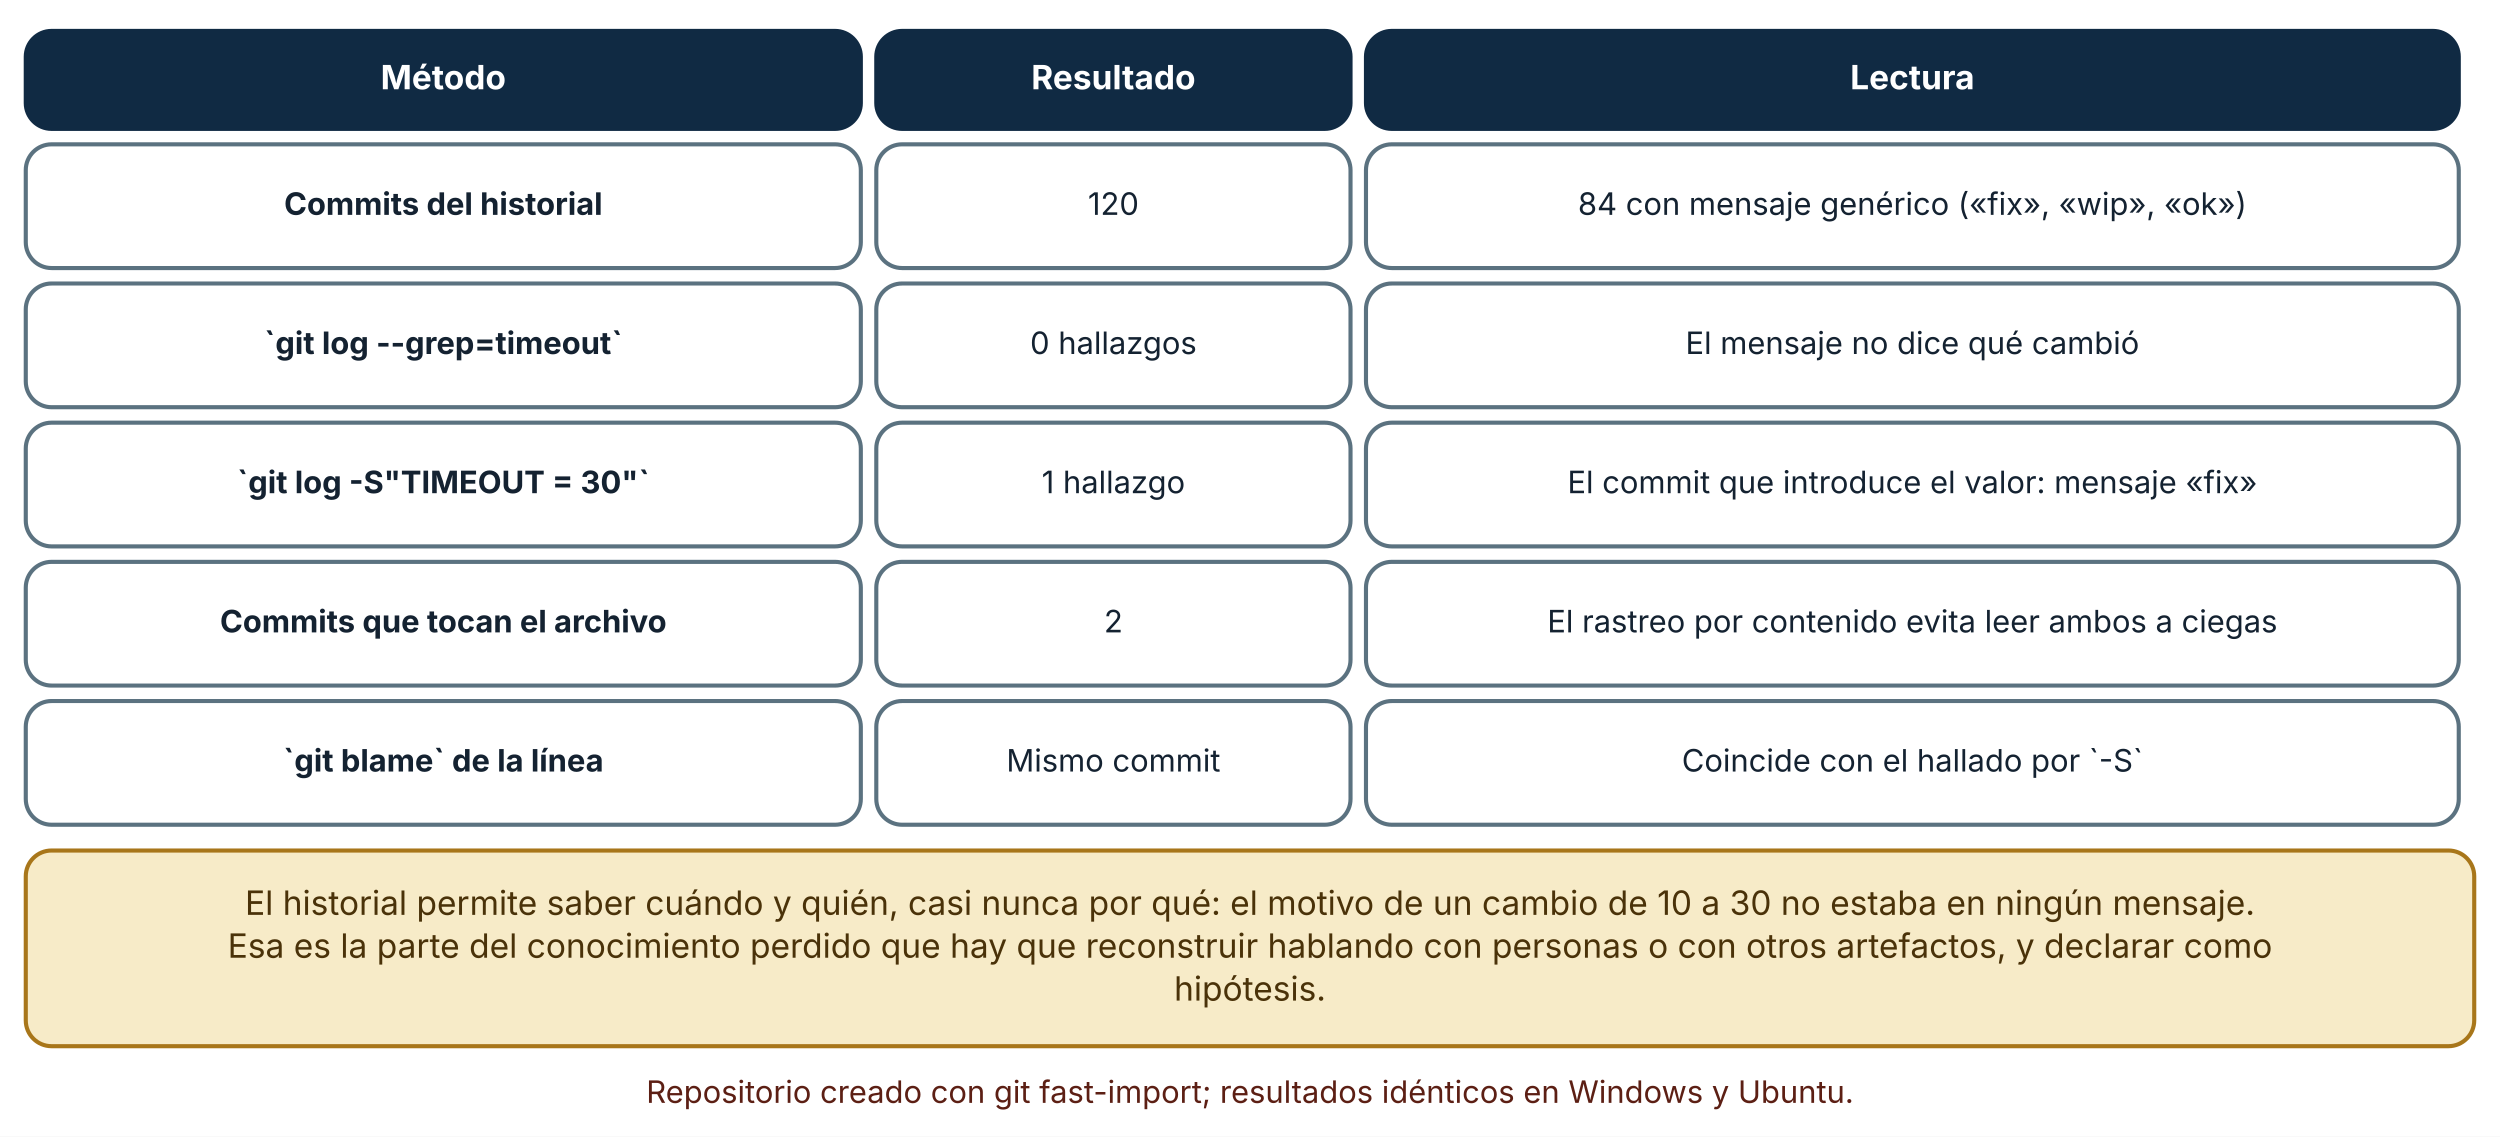
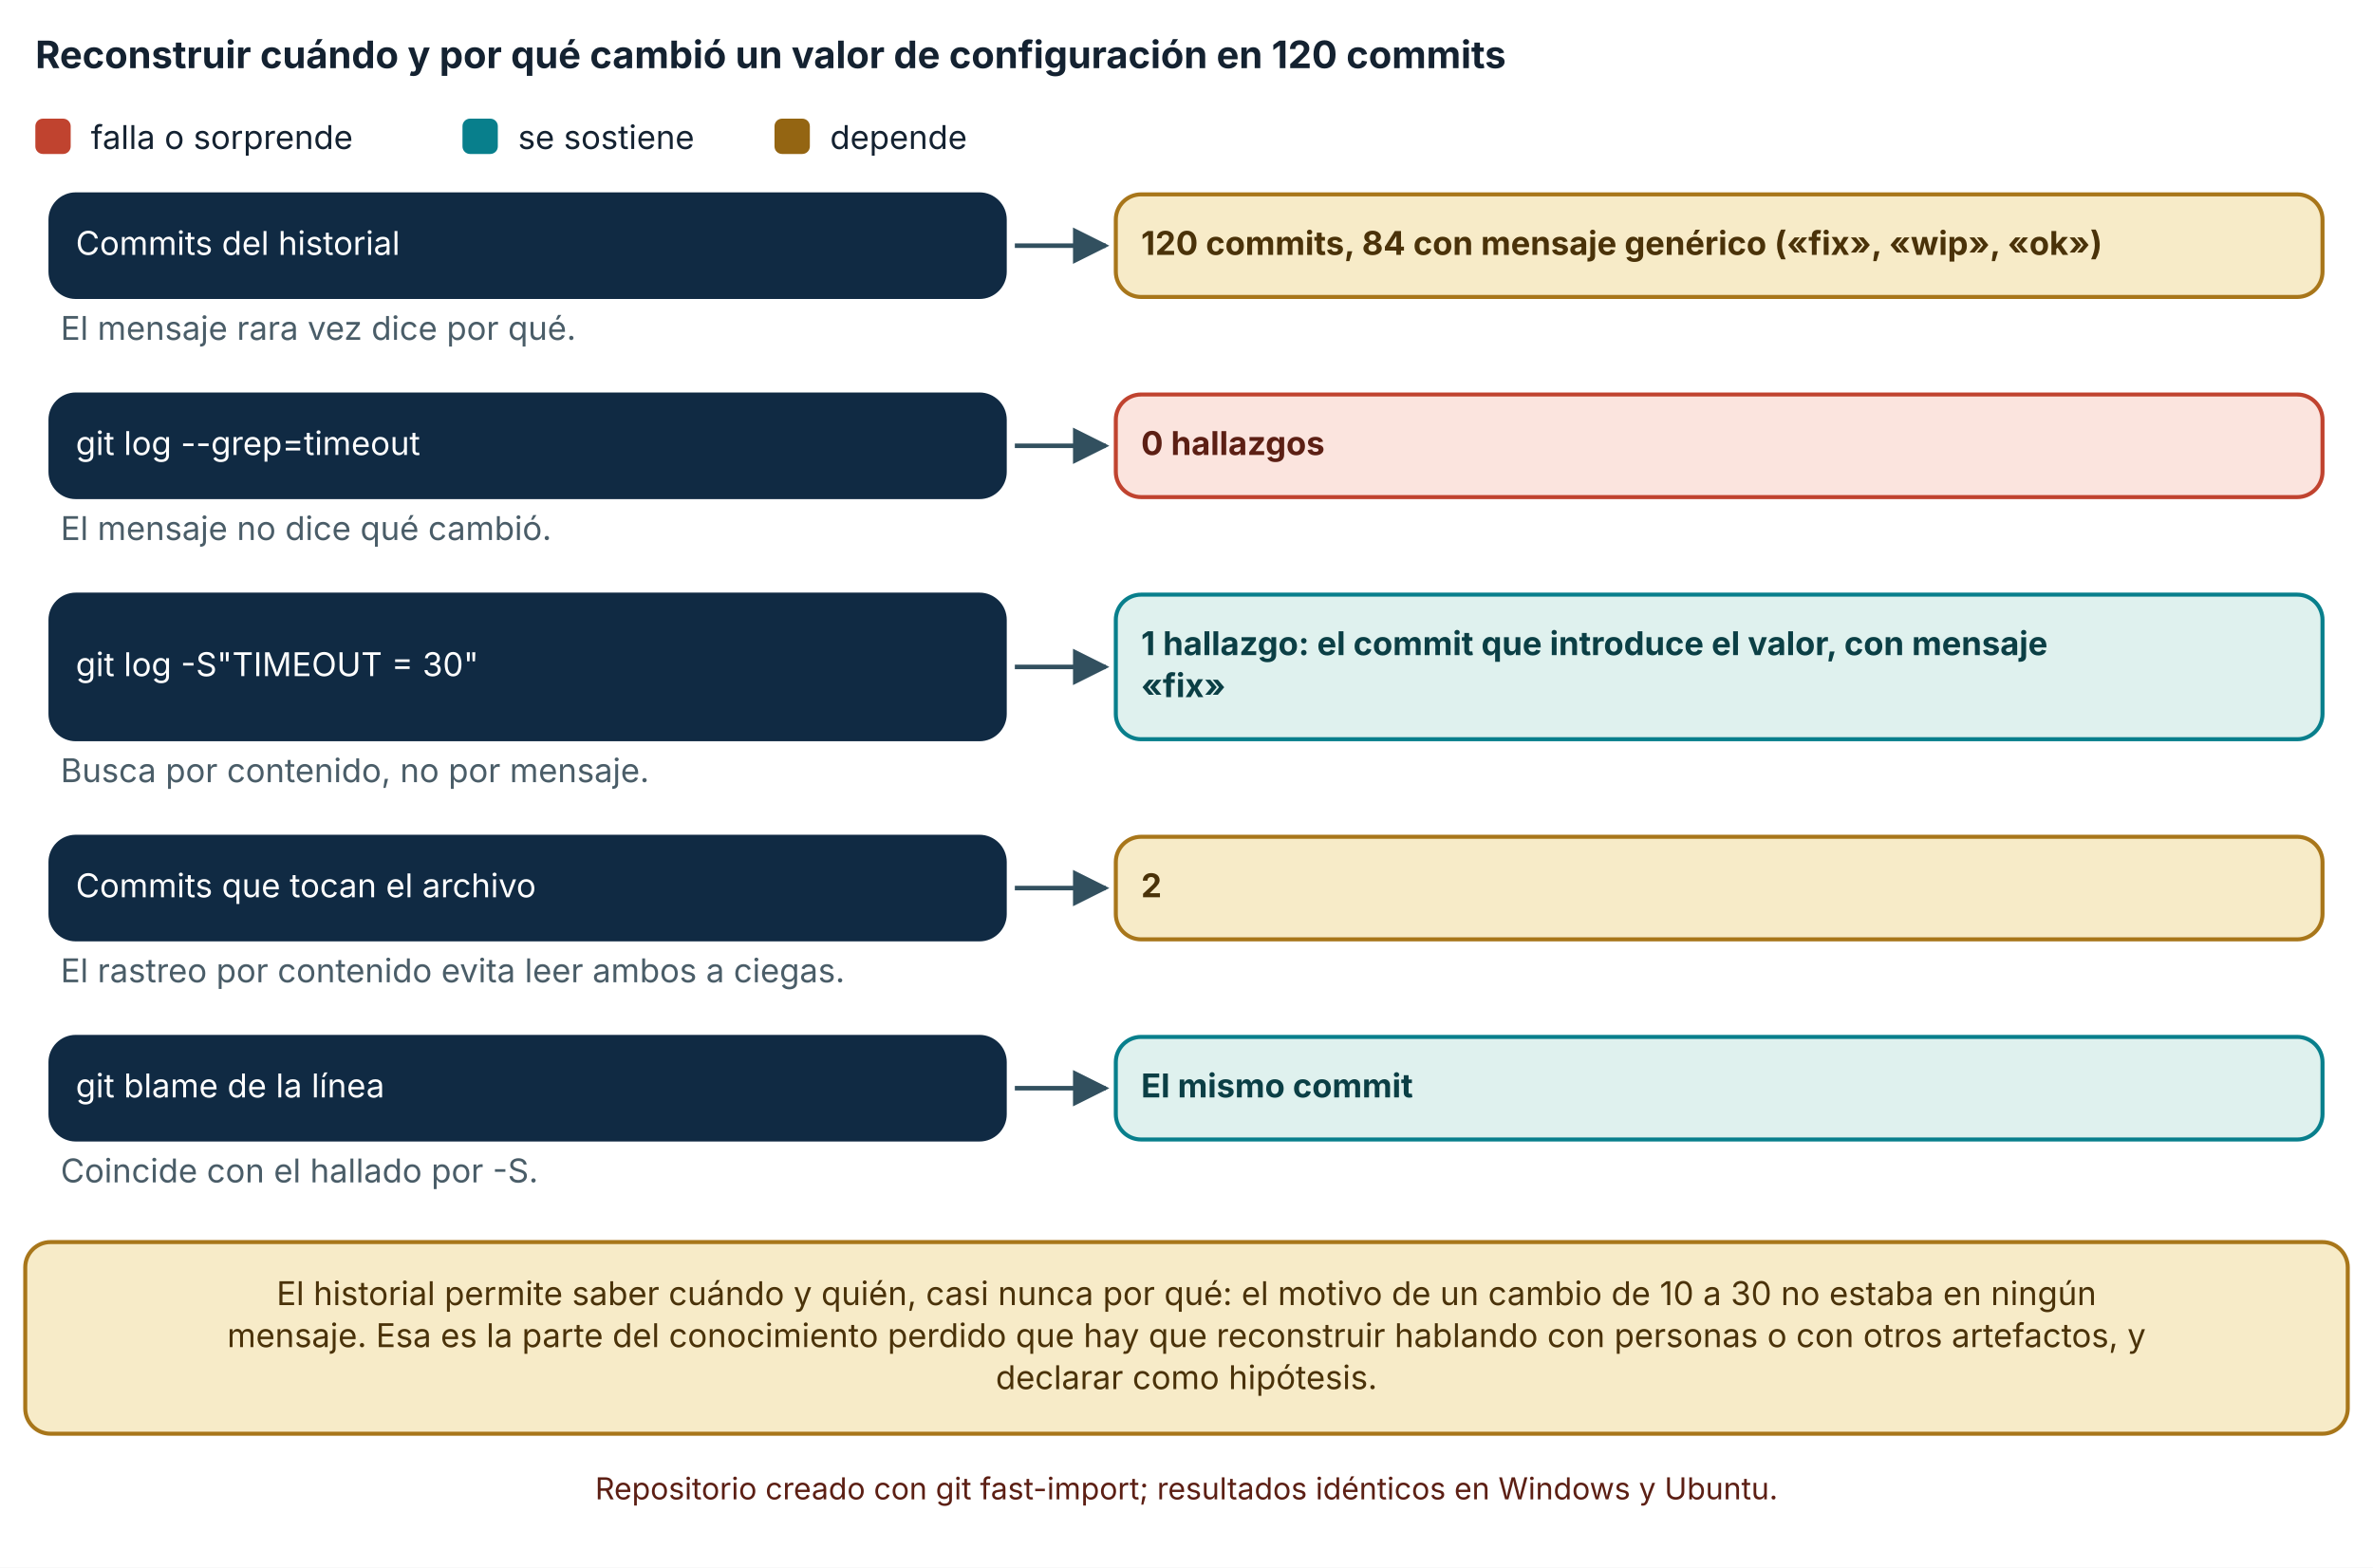
- <svg xmlns="http://www.w3.org/2000/svg" viewBox="0 0 970 441" width="970" height="441" role="img" aria-labelledby="t d" font-family="Inter, 'Segoe UI', system-ui, -apple-system, sans-serif">
+ <svg xmlns="http://www.w3.org/2000/svg" viewBox="0 0 940 621" width="940" height="621" role="img" aria-labelledby="t d" font-family="Inter, 'Segoe UI', system-ui, -apple-system, sans-serif">
  <defs>
    <marker id="arrow" viewBox="0 0 10 10" refX="9" refY="5" markerWidth="8" markerHeight="8" orient="auto-start-reverse">
      <path d="M0,0 L10,5 L0,10 z" fill="#32505f" />
    </marker>
    <marker id="arrow-coral" viewBox="0 0 10 10" refX="9" refY="5" markerWidth="8" markerHeight="8" orient="auto-start-reverse">
      <path d="M0,0 L10,5 L0,10 z" fill="#c0432f" />
    </marker>
  </defs>
-   <rect width="970" height="441" fill="#ffffff" />
-   <rect x="10" y="12" width="324" height="38" rx="10" fill="#102a43" stroke="#102a43" stroke-width="1.6" />
-   <text x="172" y="34.64" font-size="13" text-anchor="middle" font-weight="700" fill="#ffffff">
-     <tspan x="172" dy="0">Método</tspan>
+   <rect width="940" height="621" fill="#ffffff" />
+   <text x="14" y="27" font-size="15" text-anchor="start" font-weight="700" fill="#142231">
+     <tspan x="14" dy="0">Reconstruir cuándo y por qué cambió un valor de configuración en 120 commits</tspan>
  </text>
-   <rect x="340" y="12" width="184" height="38" rx="10" fill="#102a43" stroke="#102a43" stroke-width="1.6" />
-   <text x="432" y="34.64" font-size="13" text-anchor="middle" font-weight="700" fill="#ffffff">
-     <tspan x="432" dy="0">Resultado</tspan>
+   <rect x="14" y="47" width="14" height="14" rx="3" fill="#c0432f" />
+   <text x="36" y="59" font-size="13" text-anchor="start" font-weight="400" fill="#142231">
+     <tspan x="36" dy="0">falla o sorprende</tspan>
  </text>
-   <rect x="530" y="12" width="424" height="38" rx="10" fill="#102a43" stroke="#102a43" stroke-width="1.6" />
-   <text x="742" y="34.64" font-size="13" text-anchor="middle" font-weight="700" fill="#ffffff">
-     <tspan x="742" dy="0">Lectura</tspan>
+   <rect x="183.2" y="47" width="14" height="14" rx="3" fill="#087f8c" />
+   <text x="205.2" y="59" font-size="13" text-anchor="start" font-weight="400" fill="#142231">
+     <tspan x="205.2" dy="0">se sostiene</tspan>
  </text>
-   <rect x="10" y="56" width="324" height="48" rx="10" fill="#ffffff" stroke="#5b7280" stroke-width="1.6" />
-   <text x="172" y="83.36" font-size="12" text-anchor="middle" font-weight="700" fill="#142231">
-     <tspan x="172" dy="0">Commits del historial</tspan>
+   <rect x="306.8" y="47" width="14" height="14" rx="3" fill="#946512" />
+   <text x="328.8" y="59" font-size="13" text-anchor="start" font-weight="400" fill="#142231">
+     <tspan x="328.8" dy="0">depende</tspan>
  </text>
-   <rect x="340" y="56" width="184" height="48" rx="10" fill="#ffffff" stroke="#5b7280" stroke-width="1.6" />
-   <text x="432" y="83.36" font-size="12" text-anchor="middle" font-weight="400" fill="#142231">
-     <tspan x="432" dy="0">120</tspan>
+   <rect x="20" y="77" width="378" height="40.64" rx="10" fill="#102a43" stroke="#102a43" stroke-width="1.6" />
+   <text x="30" y="100.96" font-size="13" text-anchor="start" font-weight="400" fill="#ffffff">
+     <tspan x="30" dy="0">Commits del historial</tspan>
  </text>
-   <rect x="530" y="56" width="424" height="48" rx="10" fill="#ffffff" stroke="#5b7280" stroke-width="1.6" />
-   <text x="742" y="83.36" font-size="12" text-anchor="middle" font-weight="400" fill="#142231">
-     <tspan x="742" dy="0">84 con mensaje genérico («fix», «wip», «ok»)</tspan>
+   <polyline points="402,97.32 438,97.32" fill="none" stroke="#32505f" stroke-width="1.8" marker-end="url(#arrow)" />
+   <rect x="442" y="77" width="478" height="40.64" rx="10" fill="#f7ebc8" stroke="#a8761a" stroke-width="1.6" />
+   <text x="452" y="100.96" font-size="13" text-anchor="start" font-weight="700" fill="#4a3209">
+     <tspan x="452" dy="0">120 commits, 84 con mensaje genérico («fix», «wip», «ok»)</tspan>
  </text>
-   <rect x="10" y="110" width="324" height="48" rx="10" fill="#ffffff" stroke="#5b7280" stroke-width="1.6" />
-   <text x="172" y="137.36" font-size="12" text-anchor="middle" font-weight="700" fill="#142231">
-     <tspan x="172" dy="0">`git log --grep=timeout`</tspan>
+   <text x="24" y="134.64" font-size="13" text-anchor="start" font-weight="400" fill="#4a5d68">
+     <tspan x="24" dy="0">El mensaje rara vez dice por qué.</tspan>
  </text>
-   <rect x="340" y="110" width="184" height="48" rx="10" fill="#ffffff" stroke="#5b7280" stroke-width="1.6" />
-   <text x="432" y="137.36" font-size="12" text-anchor="middle" font-weight="400" fill="#142231">
-     <tspan x="432" dy="0">0 hallazgos</tspan>
+   <rect x="20" y="156.28" width="378" height="40.64" rx="10" fill="#102a43" stroke="#102a43" stroke-width="1.6" />
+   <text x="30" y="180.24" font-size="13" text-anchor="start" font-weight="400" fill="#ffffff">
+     <tspan x="30" dy="0">git log --grep=timeout</tspan>
  </text>
-   <rect x="530" y="110" width="424" height="48" rx="10" fill="#ffffff" stroke="#5b7280" stroke-width="1.6" />
-   <text x="742" y="137.36" font-size="12" text-anchor="middle" font-weight="400" fill="#142231">
-     <tspan x="742" dy="0">El mensaje no dice qué cambió</tspan>
+   <polyline points="402,176.6 438,176.6" fill="none" stroke="#32505f" stroke-width="1.8" marker-end="url(#arrow)" />
+   <rect x="442" y="156.28" width="478" height="40.64" rx="10" fill="#fbe4de" stroke="#c0432f" stroke-width="1.6" />
+   <text x="452" y="180.24" font-size="13" text-anchor="start" font-weight="700" fill="#5c1f14">
+     <tspan x="452" dy="0">0 hallazgos</tspan>
  </text>
-   <rect x="10" y="164" width="324" height="48" rx="10" fill="#ffffff" stroke="#5b7280" stroke-width="1.6" />
-   <text x="172" y="191.36" font-size="12" text-anchor="middle" font-weight="700" fill="#142231">
-     <tspan x="172" dy="0">`git log -S"TIMEOUT = 30"`</tspan>
+   <text x="24" y="213.92" font-size="13" text-anchor="start" font-weight="400" fill="#4a5d68">
+     <tspan x="24" dy="0">El mensaje no dice qué cambió.</tspan>
  </text>
-   <rect x="340" y="164" width="184" height="48" rx="10" fill="#ffffff" stroke="#5b7280" stroke-width="1.6" />
-   <text x="432" y="191.36" font-size="12" text-anchor="middle" font-weight="400" fill="#142231">
-     <tspan x="432" dy="0">1 hallazgo</tspan>
+   <rect x="20" y="235.56" width="378" height="57.28" rx="10" fill="#102a43" stroke="#102a43" stroke-width="1.6" />
+   <text x="30" y="267.84" font-size="13" text-anchor="start" font-weight="400" fill="#ffffff">
+     <tspan x="30" dy="0">git log -S"TIMEOUT = 30"</tspan>
  </text>
-   <rect x="530" y="164" width="424" height="48" rx="10" fill="#ffffff" stroke="#5b7280" stroke-width="1.6" />
-   <text x="742" y="191.36" font-size="12" text-anchor="middle" font-weight="400" fill="#142231">
-     <tspan x="742" dy="0">El commit que introduce el valor: mensaje «fix»</tspan>
+   <polyline points="402,264.2 438,264.2" fill="none" stroke="#32505f" stroke-width="1.8" marker-end="url(#arrow)" />
+   <rect x="442" y="235.56" width="478" height="57.28" rx="10" fill="#dff1ee" stroke="#087f8c" stroke-width="1.6" />
+   <text x="452" y="259.52" font-size="13" text-anchor="start" font-weight="700" fill="#0b3f45">
+     <tspan x="452" dy="0">1 hallazgo: el commit que introduce el valor, con mensaje</tspan>
  </text>
-   <rect x="10" y="218" width="324" height="48" rx="10" fill="#ffffff" stroke="#5b7280" stroke-width="1.6" />
-   <text x="172" y="245.36" font-size="12" text-anchor="middle" font-weight="700" fill="#142231">
-     <tspan x="172" dy="0">Commits que tocan el archivo</tspan>
+   <text x="452" y="276.16" font-size="13" text-anchor="start" font-weight="700" fill="#0b3f45">
+     <tspan x="452" dy="0">«fix»</tspan>
  </text>
-   <rect x="340" y="218" width="184" height="48" rx="10" fill="#ffffff" stroke="#5b7280" stroke-width="1.6" />
-   <text x="432" y="245.36" font-size="12" text-anchor="middle" font-weight="400" fill="#142231">
-     <tspan x="432" dy="0">2</tspan>
+   <text x="24" y="309.84" font-size="13" text-anchor="start" font-weight="400" fill="#4a5d68">
+     <tspan x="24" dy="0">Busca por contenido, no por mensaje.</tspan>
  </text>
-   <rect x="530" y="218" width="424" height="48" rx="10" fill="#ffffff" stroke="#5b7280" stroke-width="1.6" />
-   <text x="742" y="245.36" font-size="12" text-anchor="middle" font-weight="400" fill="#142231">
-     <tspan x="742" dy="0">El rastreo por contenido evita leer ambos a ciegas</tspan>
+   <rect x="20" y="331.48" width="378" height="40.64" rx="10" fill="#102a43" stroke="#102a43" stroke-width="1.6" />
+   <text x="30" y="355.44" font-size="13" text-anchor="start" font-weight="400" fill="#ffffff">
+     <tspan x="30" dy="0">Commits que tocan el archivo</tspan>
  </text>
-   <rect x="10" y="272" width="324" height="48" rx="10" fill="#ffffff" stroke="#5b7280" stroke-width="1.6" />
-   <text x="172" y="299.36" font-size="12" text-anchor="middle" font-weight="700" fill="#142231">
-     <tspan x="172" dy="0">`git blame` de la línea</tspan>
+   <polyline points="402,351.8 438,351.8" fill="none" stroke="#32505f" stroke-width="1.8" marker-end="url(#arrow)" />
+   <rect x="442" y="331.48" width="478" height="40.64" rx="10" fill="#f7ebc8" stroke="#a8761a" stroke-width="1.6" />
+   <text x="452" y="355.44" font-size="13" text-anchor="start" font-weight="700" fill="#4a3209">
+     <tspan x="452" dy="0">2</tspan>
  </text>
-   <rect x="340" y="272" width="184" height="48" rx="10" fill="#ffffff" stroke="#5b7280" stroke-width="1.6" />
-   <text x="432" y="299.36" font-size="12" text-anchor="middle" font-weight="400" fill="#142231">
-     <tspan x="432" dy="0">Mismo commit</tspan>
+   <text x="24" y="389.12" font-size="13" text-anchor="start" font-weight="400" fill="#4a5d68">
+     <tspan x="24" dy="0">El rastreo por contenido evita leer ambos a ciegas.</tspan>
  </text>
-   <rect x="530" y="272" width="424" height="48" rx="10" fill="#ffffff" stroke="#5b7280" stroke-width="1.6" />
-   <text x="742" y="299.36" font-size="12" text-anchor="middle" font-weight="400" fill="#142231">
-     <tspan x="742" dy="0">Coincide con el hallado por `-S`</tspan>
+   <rect x="20" y="410.76" width="378" height="40.64" rx="10" fill="#102a43" stroke="#102a43" stroke-width="1.6" />
+   <text x="30" y="434.72" font-size="13" text-anchor="start" font-weight="400" fill="#ffffff">
+     <tspan x="30" dy="0">git blame de la línea</tspan>
  </text>
-   <rect x="10" y="330" width="950" height="75.92" rx="10" fill="#f7ebc8" stroke="#a8761a" stroke-width="1.6" />
-   <text x="485" y="354.96" font-size="13" text-anchor="middle" font-weight="400" fill="#4a3209">
-     <tspan x="485" dy="0">El historial permite saber cuándo y quién, casi nunca por qué: el motivo de un cambio de 10 a 30 no estaba en ningún mensaje.</tspan>
+   <polyline points="402,431.08 438,431.08" fill="none" stroke="#32505f" stroke-width="1.8" marker-end="url(#arrow)" />
+   <rect x="442" y="410.76" width="478" height="40.64" rx="10" fill="#dff1ee" stroke="#087f8c" stroke-width="1.6" />
+   <text x="452" y="434.72" font-size="13" text-anchor="start" font-weight="700" fill="#0b3f45">
+     <tspan x="452" dy="0">El mismo commit</tspan>
  </text>
-   <text x="485" y="371.6" font-size="13" text-anchor="middle" font-weight="400" fill="#4a3209">
-     <tspan x="485" dy="0">Esa es la parte del conocimiento perdido que hay que reconstruir hablando con personas o con otros artefactos, y declarar como</tspan>
+   <text x="24" y="468.4" font-size="13" text-anchor="start" font-weight="400" fill="#4a5d68">
+     <tspan x="24" dy="0">Coincide con el hallado por -S.</tspan>
  </text>
-   <text x="485" y="388.24" font-size="13" text-anchor="middle" font-weight="400" fill="#4a3209">
-     <tspan x="485" dy="0">hipótesis.</tspan>
+   <rect x="10" y="492.04" width="920" height="75.92" rx="10" fill="#f7ebc8" stroke="#a8761a" stroke-width="1.6" />
+   <text x="470" y="517" font-size="13" text-anchor="middle" font-weight="400" fill="#4a3209">
+     <tspan x="470" dy="0">El historial permite saber cuándo y quién, casi nunca por qué: el motivo de un cambio de 10 a 30 no estaba en ningún</tspan>
  </text>
-   <text x="485" y="427.92" font-size="12" text-anchor="middle" font-weight="400" fill="#5c1f14">
-     <tspan x="485" dy="0">Repositorio creado con git fast-import; resultados idénticos en Windows y Ubuntu.</tspan>
+   <text x="470" y="533.64" font-size="13" text-anchor="middle" font-weight="400" fill="#4a3209">
+     <tspan x="470" dy="0">mensaje. Esa es la parte del conocimiento perdido que hay que reconstruir hablando con personas o con otros artefactos, y</tspan>
+   </text>
+   <text x="470" y="550.28" font-size="13" text-anchor="middle" font-weight="400" fill="#4a3209">
+     <tspan x="470" dy="0">declarar como hipótesis.</tspan>
+   </text>
+   <text x="470" y="593.96" font-size="12" text-anchor="middle" font-weight="400" fill="#5c1f14">
+     <tspan x="470" dy="0">Repositorio creado con git fast-import; resultados idénticos en Windows y Ubuntu.</tspan>
  </text>
</svg>
